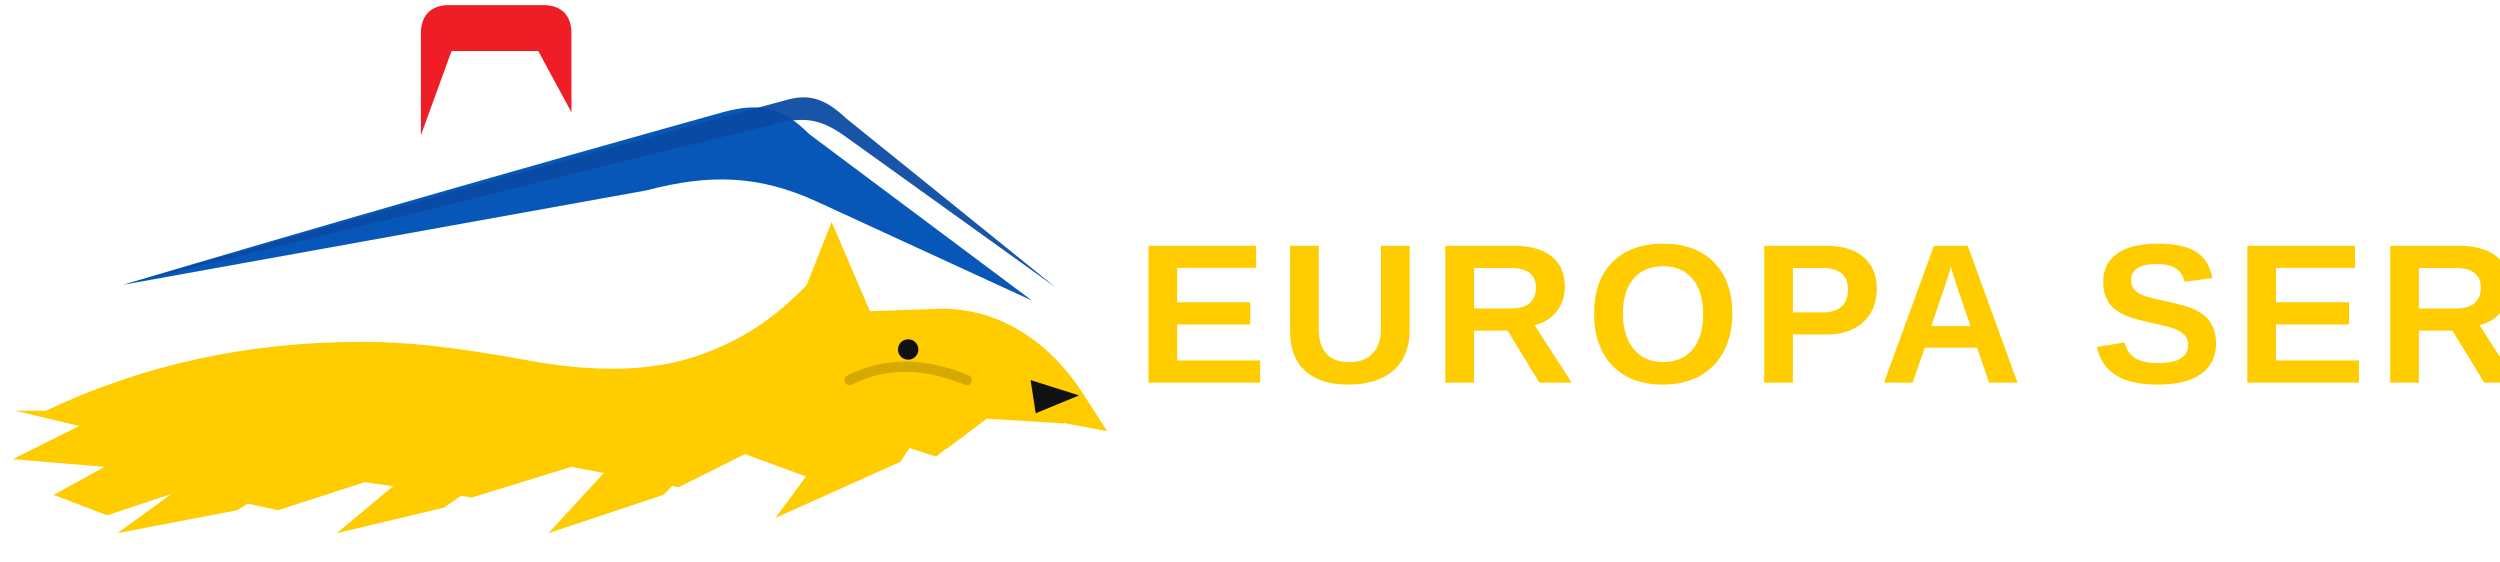
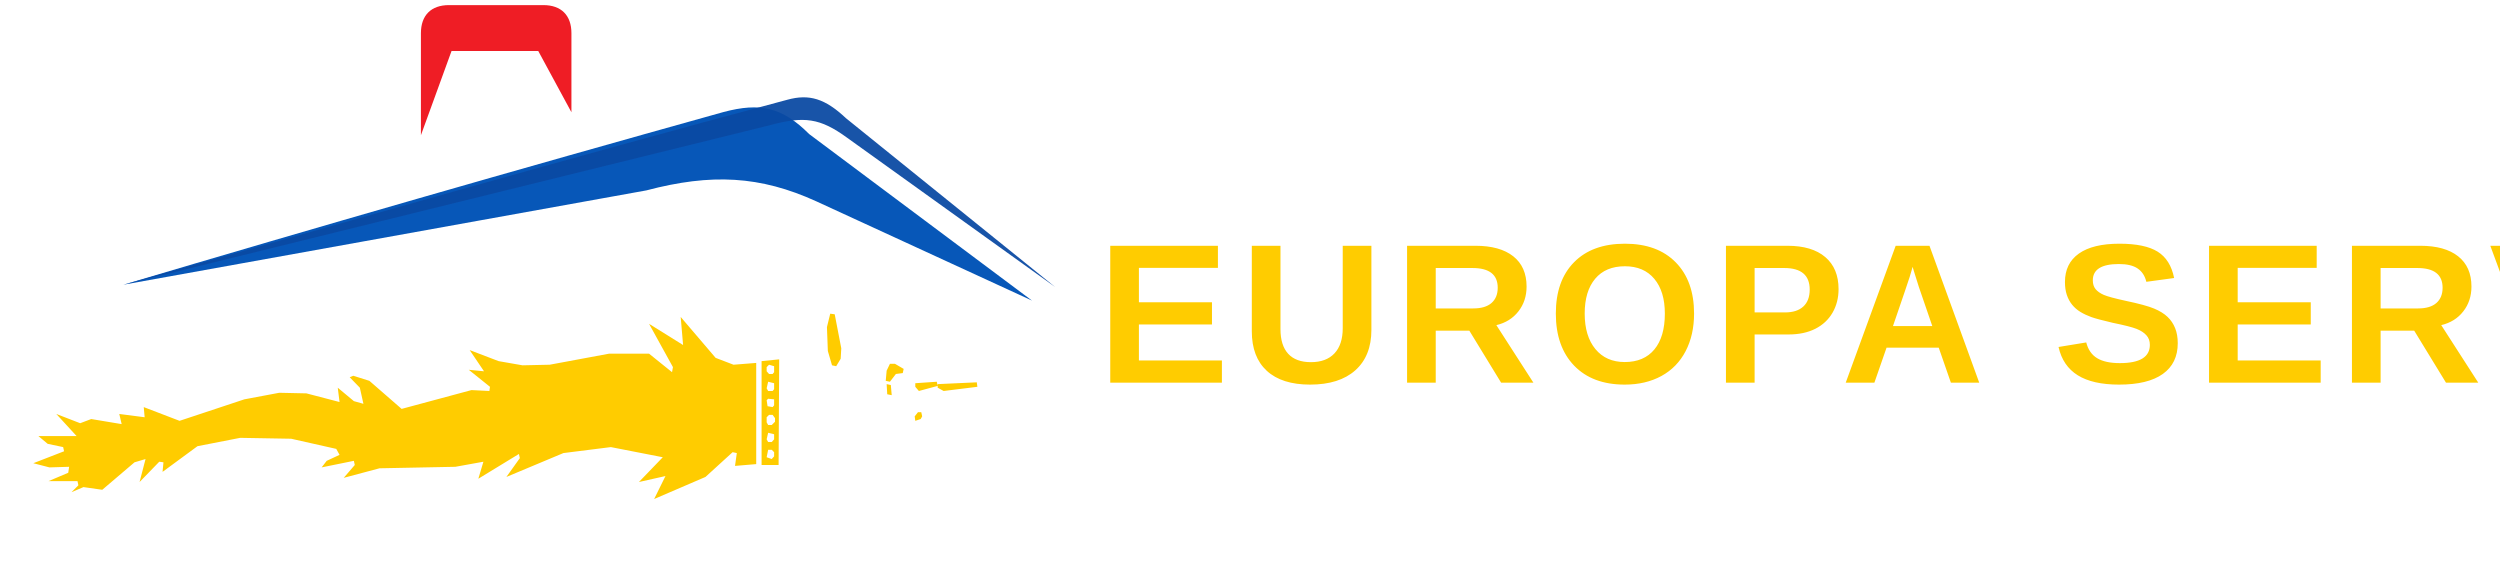
<svg xmlns="http://www.w3.org/2000/svg" viewBox="0 0 980 220" role="img" aria-labelledby="title desc">
  <path id="symbol-red-detail" d="M165 2h48c7 0 11 4 11 11v31l-13-24h-34l-12 33V13c0-7 4-11 11-11z" fill="#ef1d25" />
  <g id="symbol-roof" transform="translate(34 42) scale(.48)">
    <path d="M30 145C188 98 348 52 520 4c30-8 48-4 70 18l182 136-176-81c-46-21-86-23-139-9L30 145z" fill="#0757b8" />
    <path d="M30 145C208 95 392 42 572-6c18-5 31-1 48 15l171 138L621 25c-22-16-35-18-64-10L30 145z" fill="#0a49a3" opacity=".94" />
  </g>
-   <g id="symbol-wolf" fill="#ffcc00">
-     <path d="M18 161c38-18 79-27 124-27 24 0 47 4 69 8 25 4 48 4 69-5 12-5 23-12 34-23l14-14 8 23c24 1 46 10 63 26l18 17-32-2-18 15-25-8-20 18-30-11-26 13-42-8-39 12-42-6-34 11-37-8-30 10-21-8 20-11-36-3 26-13-25-6z" />
-     <path d="M309 130l17-43 15 35 28-1c22 0 42 12 56 34l9 14-43-8-20 15-24-9-22 19-18-14-28 11 11-23-25-5 28-10z" />
-     <path d="M326 94l-18 42 32-13z" />
-     <path d="M370 124l24 7 30 27-38-10z" />
-     <path d="M75 188l-29 21 47-9 27-17z" />
-     <path d="M156 189l-24 20 42-10 23-16z" />
-     <path d="M238 184l-23 25 45-15 19-19z" />
-     <path d="M329 169l-25 34 49-22 15-23z" />
-     <circle cx="356" cy="137" r="4" fill="#111111" />
-     <path d="M404 149l19 6-17 7z" fill="#111111" />
-     <path d="M333 149c14-7 29-7 46 0" fill="none" stroke="#d5a900" stroke-width="4" stroke-linecap="round" />
+   <g id="symbol-wolf" transform="translate(-8 -22) scale(1.17)" fill="#ffcc00">
+     <path fill-rule="nonzero" d="M262 139.8L262 174.6L267.7 174.6L267.9 139.2ZM264.2 169.5L265.4 169.5L266.2 170.3L266.2 171.7L265.4 172.6L263.7 172ZM264.2 163.8L266.2 164.3L266.2 166L265.4 166.9L264.2 166.9L263.7 166ZM264.5 157.8L265.7 157.8L266.5 158.9L266.5 160.1L265.4 161.2L264.2 161.2L263.7 160.3L263.7 158.6ZM264.2 152.4L266.2 152.6L266.2 154.6L265.7 155.2L264 154.9L263.7 152.9ZM264.2 146.7L266.2 147.2L266.2 149.2L265.7 149.8L264.2 149.8L263.7 148.9ZM264.5 141L266.2 141.5L266.2 143.5L265.7 144.1L264.5 144.1L263.7 143.2L263.7 141.8ZM260.2 140.4L252.6 141L246.6 138.7L234.9 125L235.7 134.4L224.3 127.3L232.3 141.8L232 143.5L224.3 137.3L210.9 137.3L191 141L181.9 141.2L173.9 139.8L164.2 136.1L169 143.2L163.9 142.7L171 148.4L170.8 149.8L164.8 149.5L141.4 155.8L130.6 146.4L125.2 144.7L124 145.2L127.4 148.7L128.6 154.1L125.4 153.2L120 148.7L120.6 153.5L109.5 150.6L100.4 150.4L88.7 152.6L67 159.8L55 155.2L55.3 158.6L46.8 157.5L47.6 160.9L37.4 159.2L33.7 160.6L25.7 157.5L32.5 164.9L19.7 164.9L22.8 167.5L28 168.6L28.3 170L18 174L23.4 175.4L30 175.2L29.7 177.2L23.1 180L32.8 180L33.1 181.4L30.8 183.7L34.8 182L41.1 182.9L51.9 173.7L55.6 172.6L53.6 180.3L60.2 173.5L61.6 173.7L61.3 176.9L73 168.3L87.3 165.5L104.4 165.8L119.5 169.2L120.6 171.2L116.3 173.2L114.6 175.4L125.4 173.2L125.7 174.6L122 178.9L134 175.7L159.4 175.2L168.8 173.5L167.1 179.2L180.7 170.9L181 172.3L176.5 178.6L195.6 170.6L211.5 168.6L228.9 172L220.9 180.3L229.8 178.3L226 186L243.2 178.6L252.3 170.3L253.7 170.6L253.1 174.9L260.2 174.3ZM315.5 156.9L315.8 158.3L315.3 159.2L313.5 159.8L313.3 158.3L314.4 156.9ZM303.9 147.5L305.3 147.8L305.6 151.2L304.1 150.9ZM321 147.5L334.1 146.9L334.3 148.4L323 149.8L321 148.7ZM313.5 147.2L320.7 146.7L321 148.1L314.7 149.8L313.5 148.4ZM309.6 142.4L309.3 143.8L307 144.1L305 146.7L303.6 146.4L303.9 143L305 140.7L306.7 140.7ZM285 123.9L286.5 124.1L288.7 135.5L288.5 139L287 141.5L285.6 141.2L284.2 136.4L283.9 128.4Z" />
  </g>
-   <text x="445" y="150" fill="#ffcc00" font-family="Arial Rounded MT Bold, Arial, Helvetica, sans-serif" font-size="78" font-weight="800" letter-spacing="4" textLength="490" lengthAdjust="spacingAndGlyphs">EUROPA SERVICE</text>
+   <text x="430" y="150" fill="#ffcc00" font-family="Arial Rounded MT Bold, Arial, Helvetica, sans-serif" font-size="78" font-weight="800" letter-spacing="4" textLength="510" lengthAdjust="spacingAndGlyphs">EUROPA SERVICE</text>
</svg>
